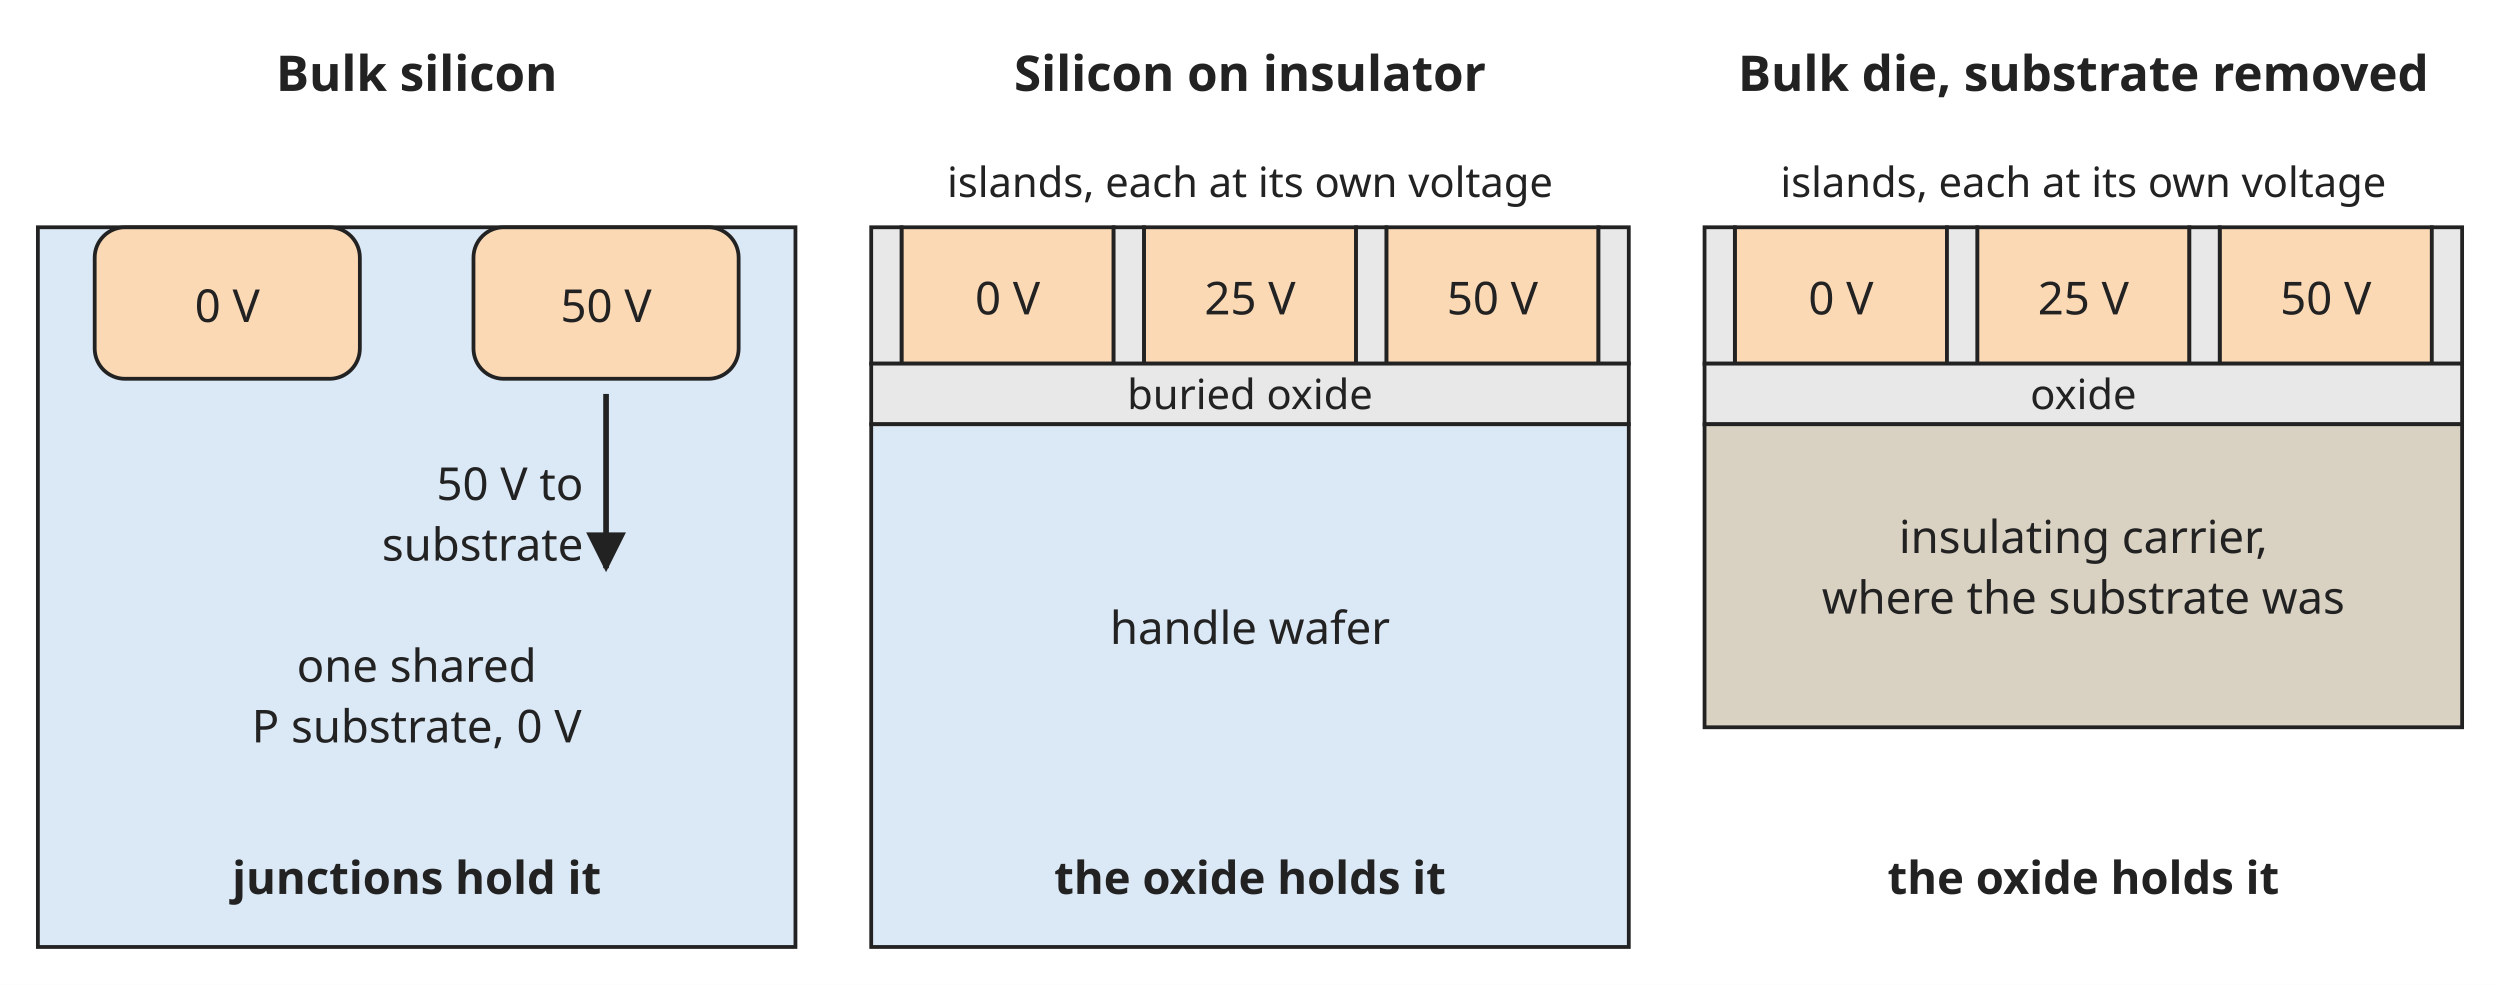
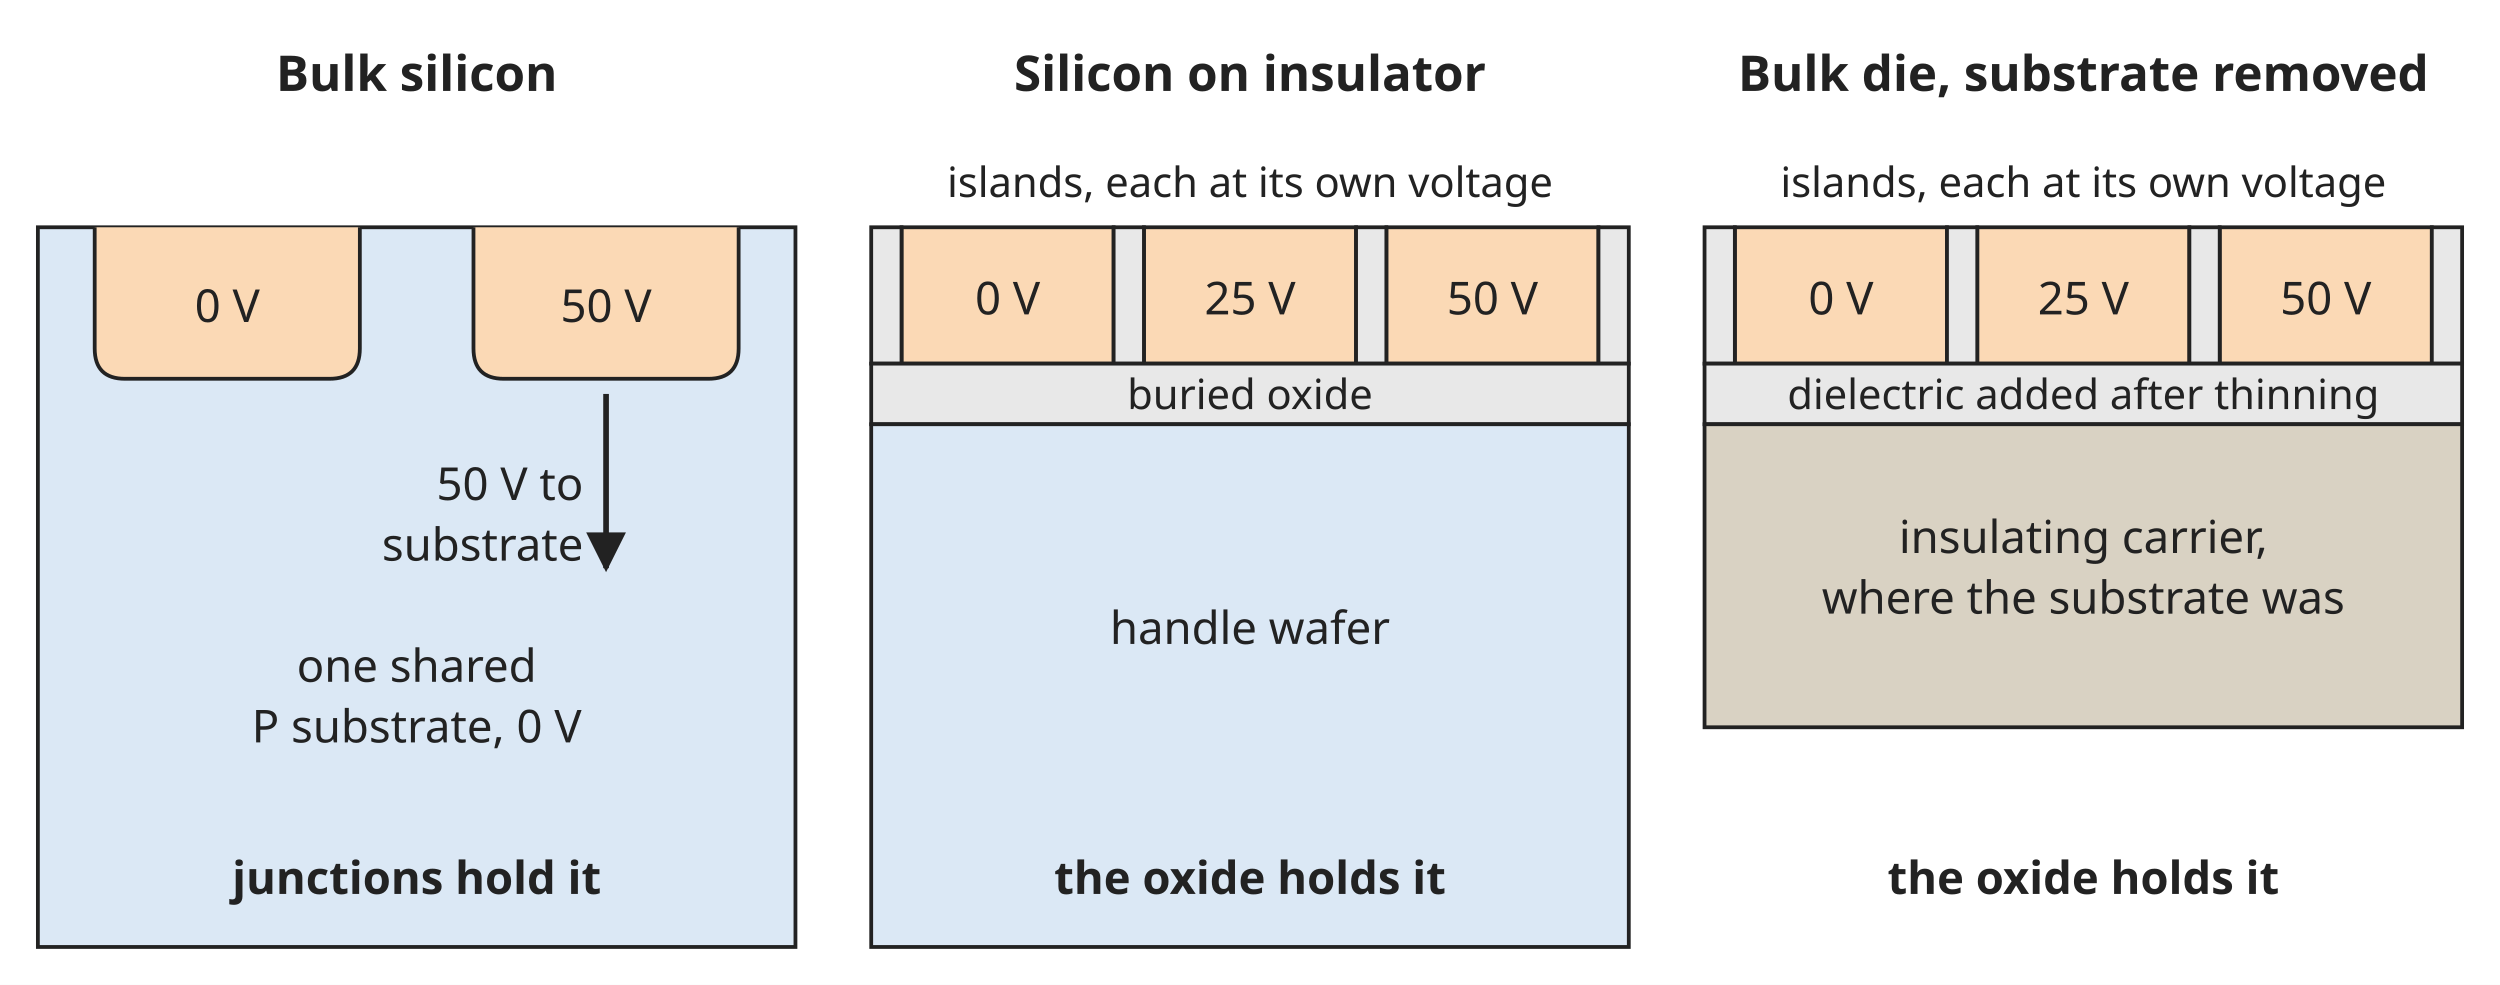
<svg xmlns="http://www.w3.org/2000/svg" width="660" height="260" viewBox="0 0 660 260" font-family="sans-serif" font-size="13">
  <rect width="660" height="260" fill="white" />
  <defs>
    <marker id="arrow" viewBox="0 0 10 10" refX="9" refY="5" markerWidth="7" markerHeight="7" orient="auto-start-reverse">
      <path d="M0,0 L10,5 L0,10 z" fill="#222222" />
    </marker>
  </defs>
  <text x="110" y="24" text-anchor="middle" font-size="13" font-weight="bold" fill="#222222">Bulk silicon</text>
  <rect x="10" y="60" width="200" height="190" rx="0" fill="#dbe8f5" stroke="#222222" />
-   <rect x="25" y="60" width="70" height="40" rx="8" fill="#fbd9b5" stroke="#222222" />
-   <rect x="125" y="60" width="70" height="40" rx="8" fill="#fbd9b5" stroke="#222222" />
+   <path d="M25,60 L25,92 Q25,100 33,100 L87,100 Q95,100 95,92 L95,60" fill="#fbd9b5" stroke="#222222" />
+   <path d="M125,60 L125,92 Q125,100 133,100 L187,100 Q195,100 195,92 L195,60" fill="#fbd9b5" stroke="#222222" />
  <text x="60" y="85" text-anchor="middle" font-size="12" font-weight="normal" fill="#222222">0 V</text>
  <text x="160" y="85" text-anchor="middle" font-size="12" font-weight="normal" fill="#222222">50 V</text>
  <text x="110" y="180" text-anchor="middle" font-size="12" font-weight="normal" fill="#222222">one shared</text>
  <text x="110" y="196" text-anchor="middle" font-size="12" font-weight="normal" fill="#222222">P substrate, 0 V</text>
  <line x1="160" y1="104" x2="160" y2="150" stroke="#222222" stroke-width="1.5" marker-end="url(#arrow)" />
  <text x="154" y="132" text-anchor="end" font-size="12" font-weight="normal" fill="#222222">50 V to</text>
  <text x="154" y="148" text-anchor="end" font-size="12" font-weight="normal" fill="#222222">substrate</text>
  <text x="110" y="236" text-anchor="middle" font-size="12" font-weight="bold" fill="#222222">junctions hold it</text>
  <text x="330" y="24" text-anchor="middle" font-size="13" font-weight="bold" fill="#222222">Silicon on insulator</text>
  <rect x="238" y="60" width="56" height="36" rx="0" fill="#fbd9b5" stroke="#222222" />
  <text x="266" y="83" text-anchor="middle" font-size="12" font-weight="normal" fill="#222222">0 V</text>
  <rect x="302" y="60" width="56" height="36" rx="0" fill="#fbd9b5" stroke="#222222" />
  <text x="330" y="83" text-anchor="middle" font-size="12" font-weight="normal" fill="#222222">25 V</text>
  <rect x="366" y="60" width="56" height="36" rx="0" fill="#fbd9b5" stroke="#222222" />
  <text x="394" y="83" text-anchor="middle" font-size="12" font-weight="normal" fill="#222222">50 V</text>
  <rect x="230" y="60" width="8" height="36" rx="0" fill="#e8e8e8" stroke="#222222" />
  <rect x="294" y="60" width="8" height="36" rx="0" fill="#e8e8e8" stroke="#222222" />
  <rect x="358" y="60" width="8" height="36" rx="0" fill="#e8e8e8" stroke="#222222" />
  <rect x="422" y="60" width="8" height="36" rx="0" fill="#e8e8e8" stroke="#222222" />
  <rect x="230" y="96" width="200" height="16" rx="0" fill="#e8e8e8" stroke="#222222" />
  <text x="330" y="108" text-anchor="middle" font-size="11" font-weight="normal" fill="#222222">buried oxide</text>
  <rect x="230" y="112" width="200" height="138" rx="0" fill="#dbe8f5" stroke="#222222" />
  <text x="330" y="170" text-anchor="middle" font-size="12" font-weight="normal" fill="#222222">handle wafer</text>
  <text x="330" y="236" text-anchor="middle" font-size="12" font-weight="bold" fill="#222222">the oxide holds it</text>
  <text x="330" y="52" text-anchor="middle" font-size="11" font-weight="normal" fill="#222222">islands, each at its own voltage</text>
  <text x="550" y="24" text-anchor="middle" font-size="13" font-weight="bold" fill="#222222">Bulk die, substrate removed</text>
  <rect x="458" y="60" width="56" height="36" rx="0" fill="#fbd9b5" stroke="#222222" />
  <text x="486" y="83" text-anchor="middle" font-size="12" font-weight="normal" fill="#222222">0 V</text>
  <rect x="522" y="60" width="56" height="36" rx="0" fill="#fbd9b5" stroke="#222222" />
  <text x="550" y="83" text-anchor="middle" font-size="12" font-weight="normal" fill="#222222">25 V</text>
  <rect x="586" y="60" width="56" height="36" rx="0" fill="#fbd9b5" stroke="#222222" />
  <text x="614" y="83" text-anchor="middle" font-size="12" font-weight="normal" fill="#222222">50 V</text>
  <rect x="450" y="60" width="8" height="36" rx="0" fill="#e8e8e8" stroke="#222222" />
  <rect x="514" y="60" width="8" height="36" rx="0" fill="#e8e8e8" stroke="#222222" />
  <rect x="578" y="60" width="8" height="36" rx="0" fill="#e8e8e8" stroke="#222222" />
  <rect x="642" y="60" width="8" height="36" rx="0" fill="#e8e8e8" stroke="#222222" />
  <rect x="450" y="96" width="200" height="16" rx="0" fill="#e8e8e8" stroke="#222222" />
-   <text x="550" y="108" text-anchor="middle" font-size="11" font-weight="normal" fill="#222222">oxide</text>
+   <text x="550" y="108" text-anchor="middle" font-size="11" font-weight="normal" fill="#222222">dielectric added after thinning</text>
  <rect x="450" y="112" width="200" height="80" rx="0" fill="#d9d2c3" stroke="#222222" />
  <text x="550" y="146" text-anchor="middle" font-size="12" font-weight="normal" fill="#222222">insulating carrier,</text>
  <text x="550" y="162" text-anchor="middle" font-size="12" font-weight="normal" fill="#222222">where the substrate was</text>
  <text x="550" y="236" text-anchor="middle" font-size="12" font-weight="bold" fill="#222222">the oxide holds it</text>
  <text x="550" y="52" text-anchor="middle" font-size="11" font-weight="normal" fill="#222222">islands, each at its own voltage</text>
</svg>
